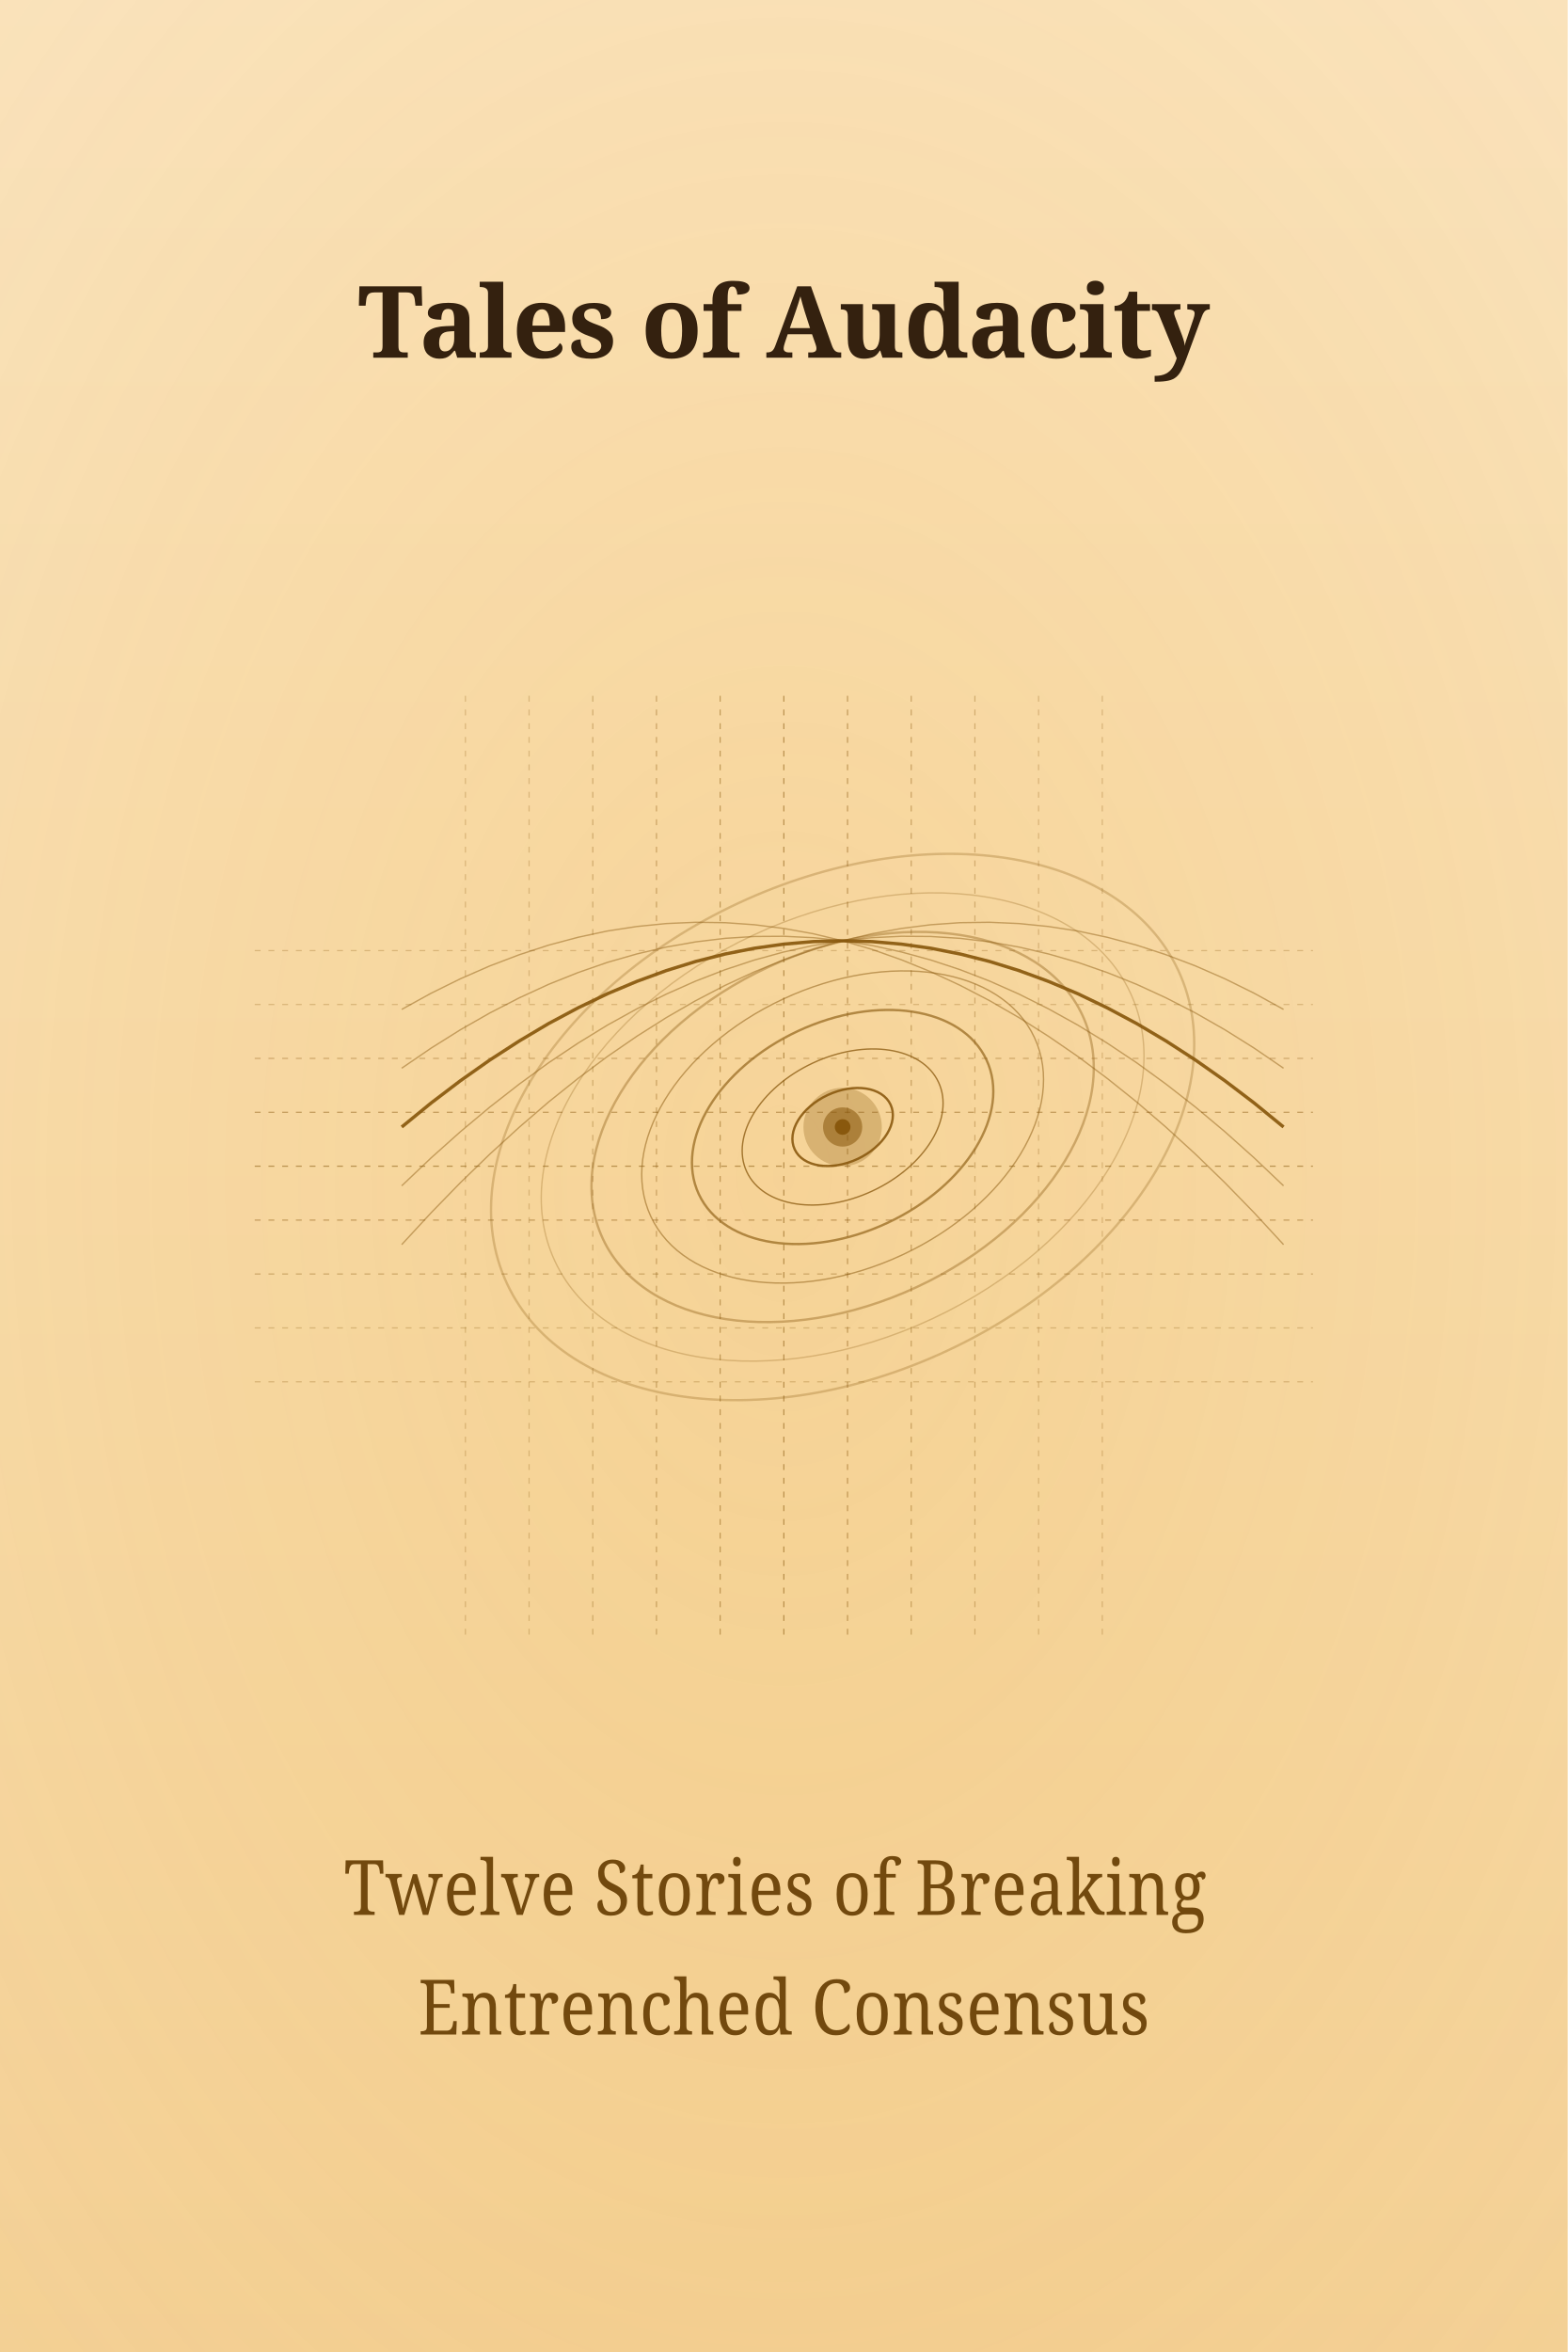
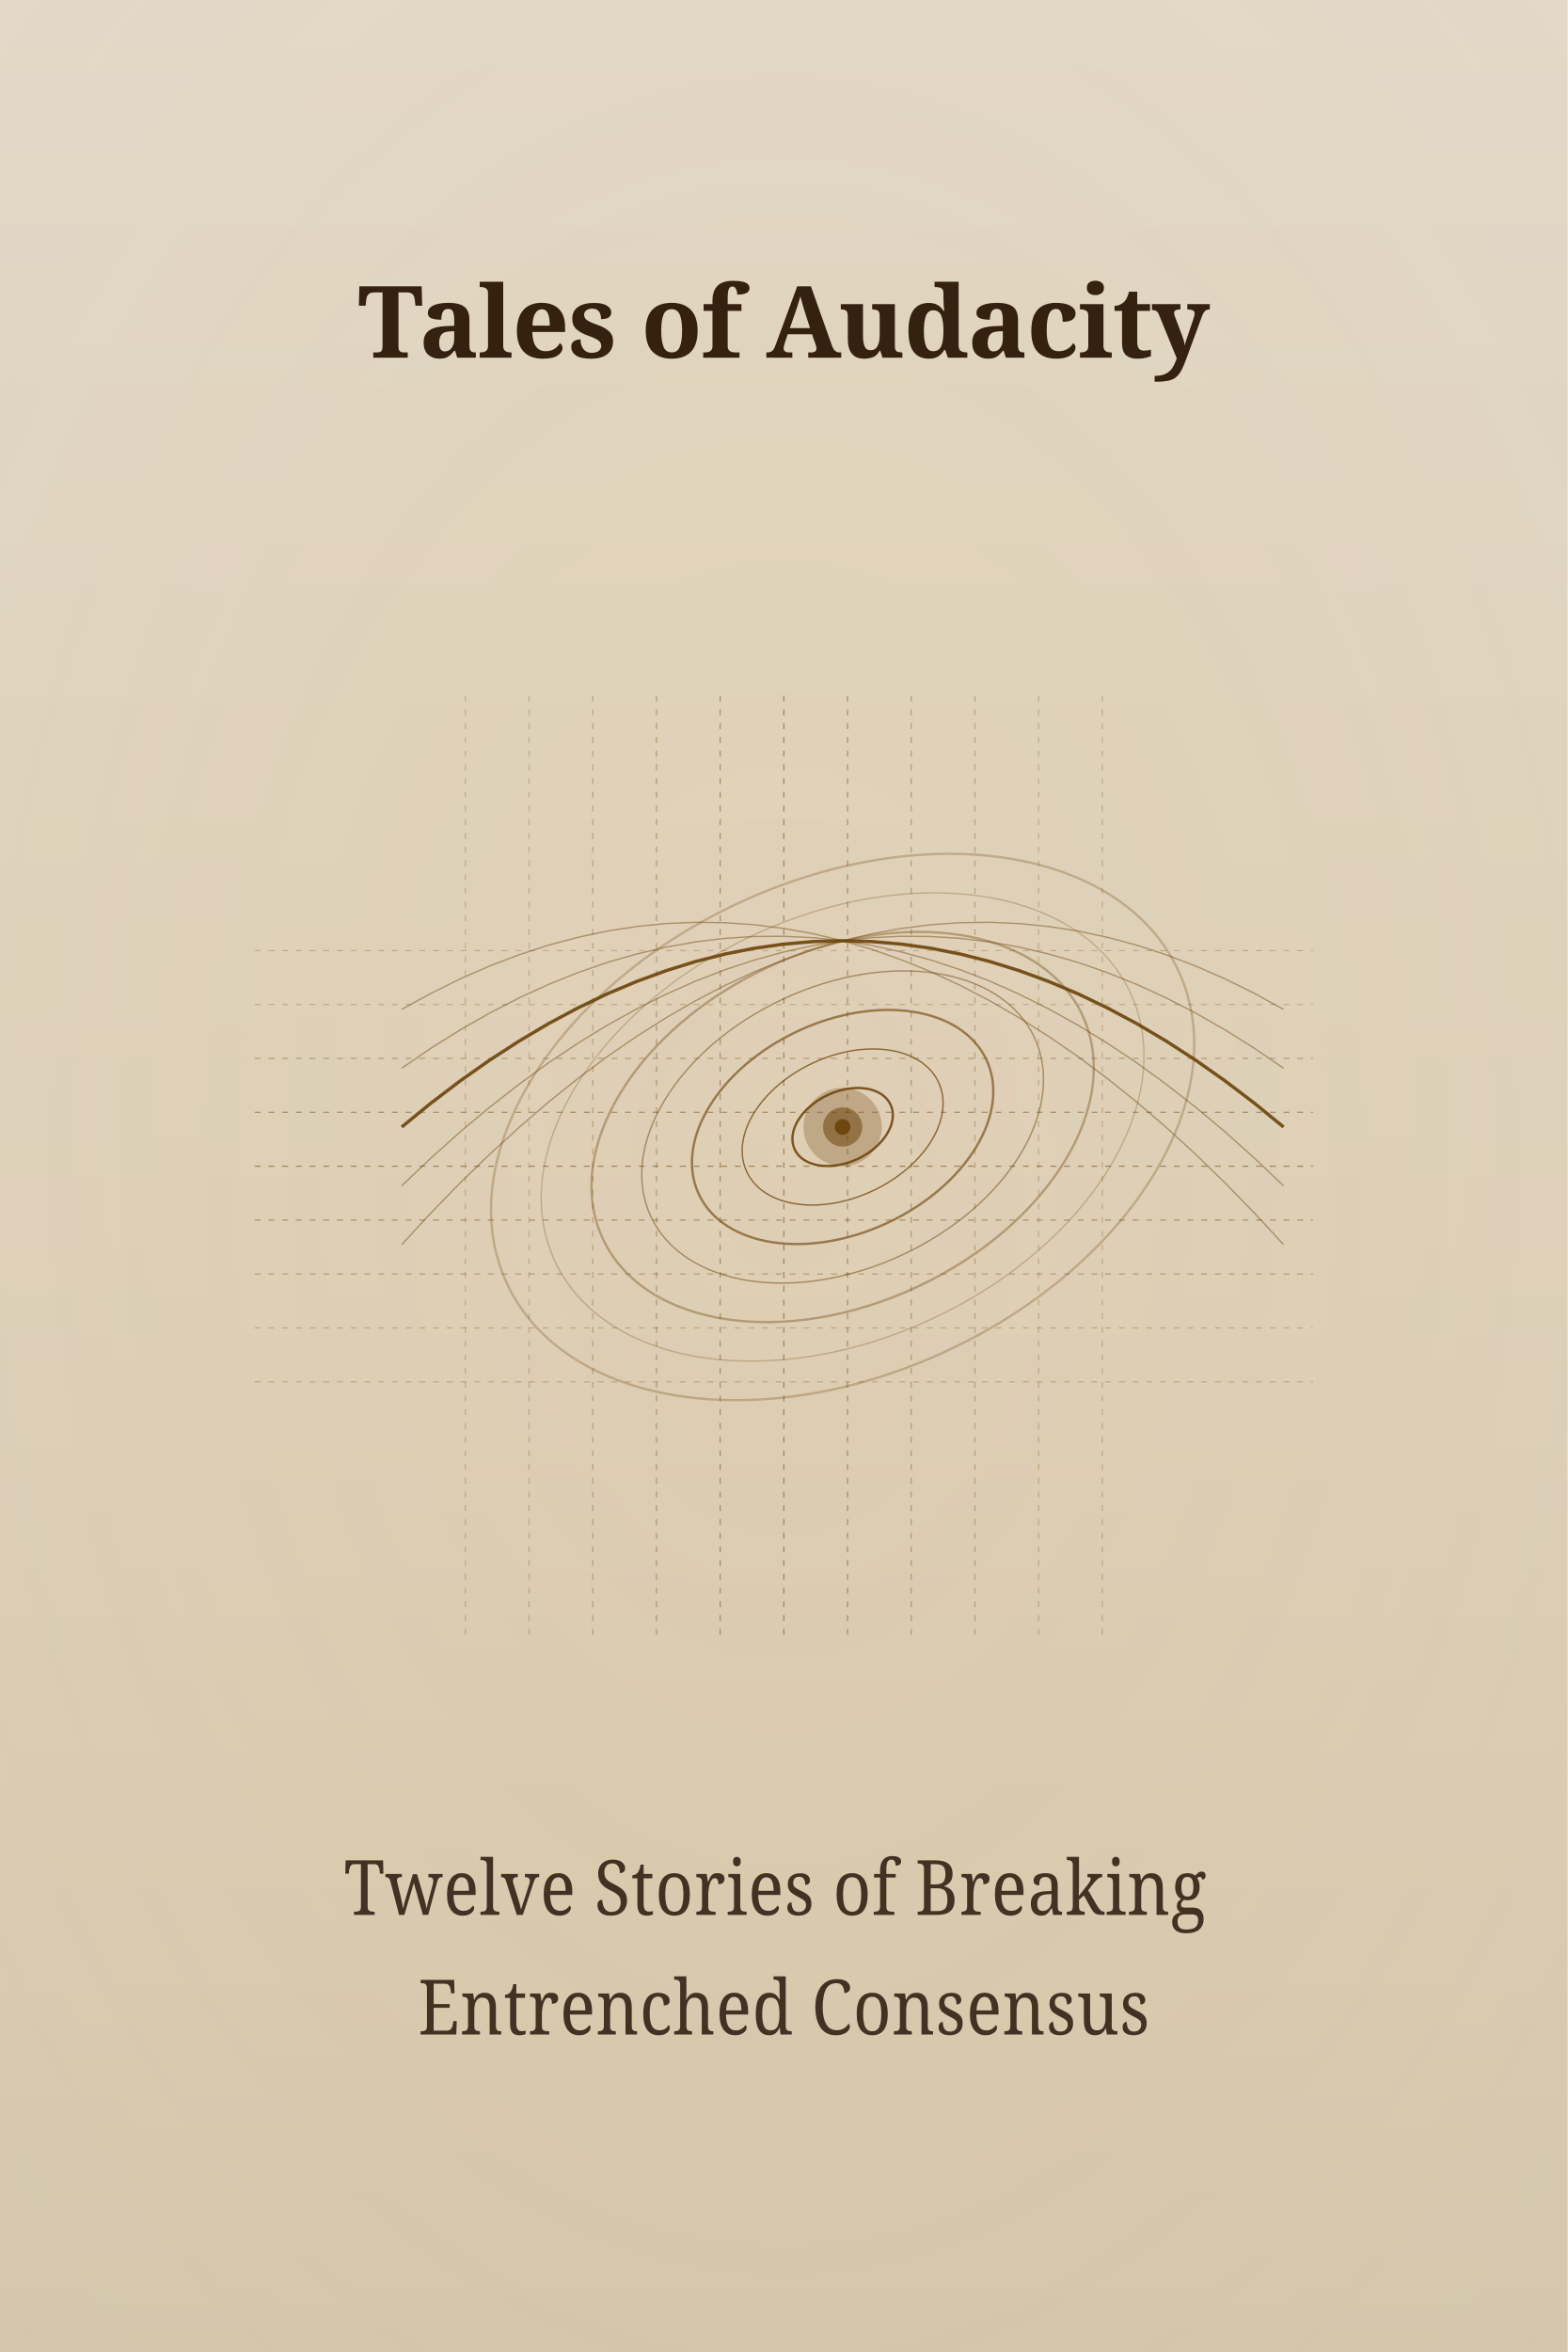
<svg xmlns="http://www.w3.org/2000/svg" viewBox="0 0 1600 2400" width="100%" height="100%">
  <defs>
    <linearGradient id="bg-tales-of-audacity" x1="0%" y1="0%" x2="0%" y2="100%">
-       <stop offset="0%" stop-color="#fae5c2" />
-       <stop offset="60%" stop-color="#f6dcae" />
-       <stop offset="100%" stop-color="#f3d29a" />
+       <stop offset="0%" stop-color="#e2d9c9" />
+       <stop offset="60%" stop-color="#dcd0bc" />
+       <stop offset="100%" stop-color="#d5c7ae" />
    </linearGradient>
    <radialGradient id="halo-tales-of-audacity" cx="50%" cy="50%" r="75%">
-       <stop offset="0%" stop-color="#f59e0b" stop-opacity="0.16" />
-       <stop offset="55%" stop-color="#f59e0b" stop-opacity="0.09" />
-       <stop offset="100%" stop-color="#f59e0b" stop-opacity="0.03" />
+       <stop offset="0%" stop-color="#f59e0b" stop-opacity="0.06" />
+       <stop offset="55%" stop-color="#f59e0b" stop-opacity="0.03" />
+       <stop offset="100%" stop-color="#f59e0b" stop-opacity="0.00" />
    </radialGradient>
  </defs>
  <rect width="1600" height="2400" fill="url(#bg-tales-of-audacity)" />
  <rect width="1600" height="2400" fill="url(#halo-tales-of-audacity)" />
  <g text-anchor="middle">
    <text x="800" y="365" font-family="'Literata', Georgia, serif" font-size="102" font-weight="700" letter-spacing="-0.01em" fill="#34210f">Tales of Audacity</text>
  </g>
  <g class="emblem-audacity" transform="translate(0, -210)">
-     <line x1="260" y1="1180" x2="1340" y2="1180" stroke="#89580d" stroke-width="1.2" opacity="0.28" stroke-dasharray="6,8" />
-     <line x1="260" y1="1235" x2="1340" y2="1235" stroke="#89580d" stroke-width="1.2" opacity="0.28" stroke-dasharray="6,8" />
-     <line x1="260" y1="1290" x2="1340" y2="1290" stroke="#89580d" stroke-width="1.2" opacity="0.37" stroke-dasharray="6,8" />
-     <line x1="260" y1="1345" x2="1340" y2="1345" stroke="#89580d" stroke-width="1.2" opacity="0.46" stroke-dasharray="6,8" />
-     <line x1="260" y1="1400" x2="1340" y2="1400" stroke="#89580d" stroke-width="1.2" opacity="0.55" stroke-dasharray="6,8" />
-     <line x1="260" y1="1455" x2="1340" y2="1455" stroke="#89580d" stroke-width="1.2" opacity="0.46" stroke-dasharray="6,8" />
-     <line x1="260" y1="1510" x2="1340" y2="1510" stroke="#89580d" stroke-width="1.2" opacity="0.37" stroke-dasharray="6,8" />
-     <line x1="260" y1="1565" x2="1340" y2="1565" stroke="#89580d" stroke-width="1.2" opacity="0.28" stroke-dasharray="6,8" />
-     <line x1="260" y1="1620" x2="1340" y2="1620" stroke="#89580d" stroke-width="1.2" opacity="0.28" stroke-dasharray="6,8" />
-     <line x1="475" y1="920" x2="475" y2="1880" stroke="#89580d" stroke-width="1.2" opacity="0.28" stroke-dasharray="6,8" />
-     <line x1="540" y1="920" x2="540" y2="1880" stroke="#89580d" stroke-width="1.2" opacity="0.28" stroke-dasharray="6,8" />
-     <line x1="605" y1="920" x2="605" y2="1880" stroke="#89580d" stroke-width="1.2" opacity="0.34" stroke-dasharray="6,8" />
-     <line x1="670" y1="920" x2="670" y2="1880" stroke="#89580d" stroke-width="1.2" opacity="0.41" stroke-dasharray="6,8" />
-     <line x1="735" y1="920" x2="735" y2="1880" stroke="#89580d" stroke-width="1.2" opacity="0.48" stroke-dasharray="6,8" />
-     <line x1="800" y1="920" x2="800" y2="1880" stroke="#89580d" stroke-width="1.2" opacity="0.55" stroke-dasharray="6,8" />
-     <line x1="865" y1="920" x2="865" y2="1880" stroke="#89580d" stroke-width="1.2" opacity="0.48" stroke-dasharray="6,8" />
-     <line x1="930" y1="920" x2="930" y2="1880" stroke="#89580d" stroke-width="1.2" opacity="0.41" stroke-dasharray="6,8" />
-     <line x1="995" y1="920" x2="995" y2="1880" stroke="#89580d" stroke-width="1.2" opacity="0.34" stroke-dasharray="6,8" />
-     <line x1="1060" y1="920" x2="1060" y2="1880" stroke="#89580d" stroke-width="1.2" opacity="0.28" stroke-dasharray="6,8" />
-     <line x1="1125" y1="920" x2="1125" y2="1880" stroke="#89580d" stroke-width="1.2" opacity="0.28" stroke-dasharray="6,8" />
-     <ellipse cx="860" cy="1360" rx="54" ry="36" stroke="#89580d" stroke-width="2.4" fill="none" opacity="0.89" transform="rotate(-25 860 1360)" />
-     <ellipse cx="860" cy="1360" rx="108" ry="72" stroke="#89580d" stroke-width="1.4" fill="none" opacity="0.76" transform="rotate(-25 860 1360)" />
-     <ellipse cx="860" cy="1360" rx="162" ry="108" stroke="#89580d" stroke-width="2.4" fill="none" opacity="0.63" transform="rotate(-25 860 1360)" />
-     <ellipse cx="860" cy="1360" rx="216" ry="144" stroke="#89580d" stroke-width="1.4" fill="none" opacity="0.51" transform="rotate(-25 860 1360)" />
-     <ellipse cx="860" cy="1360" rx="270" ry="180" stroke="#89580d" stroke-width="2.4" fill="none" opacity="0.38" transform="rotate(-25 860 1360)" />
-     <ellipse cx="860" cy="1360" rx="324" ry="216" stroke="#89580d" stroke-width="1.4" fill="none" opacity="0.28" transform="rotate(-25 860 1360)" />
-     <ellipse cx="860" cy="1360" rx="378" ry="252" stroke="#89580d" stroke-width="2.4" fill="none" opacity="0.28" transform="rotate(-25 860 1360)" />
-     <path d="M 410.0,1480.0 L 440.0,1447.5 L 470.0,1416.7 L 500.0,1387.6 L 530.0,1360.2 L 560.0,1334.4 L 590.0,1310.4 L 620.0,1288.0 L 650.0,1267.4 L 680.0,1248.4 L 710.0,1231.1 L 740.0,1215.5 L 770.0,1201.6 L 800.0,1189.4 L 830.0,1178.8 L 860.0,1170.0 L 890.0,1162.8 L 920.0,1157.4 L 950.0,1153.6 L 980.0,1151.5 L 1010.0,1151.1 L 1040.0,1152.4 L 1070.0,1155.4 L 1100.0,1160.0 L 1130.0,1166.4 L 1160.0,1174.4 L 1190.0,1184.2 L 1220.0,1195.6 L 1250.0,1208.7 L 1280.0,1223.5 L 1310.0,1240.0" stroke="#89580d" stroke-width="1.4" fill="none" opacity="0.46" />
-     <path d="M 410.0,1420.0 L 440.0,1391.5 L 470.0,1364.7 L 500.0,1339.6 L 530.0,1316.2 L 560.0,1294.4 L 590.0,1274.4 L 620.0,1256.0 L 650.0,1239.4 L 680.0,1224.4 L 710.0,1211.1 L 740.0,1199.5 L 770.0,1189.6 L 800.0,1181.4 L 830.0,1174.8 L 860.0,1170.0 L 890.0,1166.8 L 920.0,1165.4 L 950.0,1165.6 L 980.0,1167.5 L 1010.0,1171.1 L 1040.0,1176.4 L 1070.0,1183.4 L 1100.0,1192.0 L 1130.0,1202.4 L 1160.0,1214.4 L 1190.0,1228.2 L 1220.0,1243.6 L 1250.0,1260.7 L 1280.0,1279.5 L 1310.0,1300.0" stroke="#89580d" stroke-width="1.4" fill="none" opacity="0.46" />
-     <path d="M 410.0,1360.0 L 440.0,1335.5 L 470.0,1312.7 L 500.0,1291.6 L 530.0,1272.2 L 560.0,1254.4 L 590.0,1238.4 L 620.0,1224.0 L 650.0,1211.4 L 680.0,1200.4 L 710.0,1191.1 L 740.0,1183.5 L 770.0,1177.6 L 800.0,1173.4 L 830.0,1170.8 L 860.0,1170.0 L 890.0,1170.8 L 920.0,1173.4 L 950.0,1177.6 L 980.0,1183.5 L 1010.0,1191.1 L 1040.0,1200.4 L 1070.0,1211.4 L 1100.0,1224.0 L 1130.0,1238.4 L 1160.0,1254.4 L 1190.0,1272.2 L 1220.0,1291.6 L 1250.0,1312.7 L 1280.0,1335.5 L 1310.0,1360.0" stroke="#89580d" stroke-width="3.4" fill="none" opacity="0.92" />
-     <path d="M 410.0,1300.0 L 440.0,1279.5 L 470.0,1260.7 L 500.0,1243.6 L 530.0,1228.2 L 560.0,1214.4 L 590.0,1202.4 L 620.0,1192.0 L 650.0,1183.4 L 680.0,1176.4 L 710.0,1171.1 L 740.0,1167.5 L 770.0,1165.6 L 800.0,1165.4 L 830.0,1166.8 L 860.0,1170.0 L 890.0,1174.8 L 920.0,1181.4 L 950.0,1189.6 L 980.0,1199.5 L 1010.0,1211.1 L 1040.0,1224.4 L 1070.0,1239.4 L 1100.0,1256.0 L 1130.0,1274.4 L 1160.0,1294.4 L 1190.0,1316.2 L 1220.0,1339.6 L 1250.0,1364.7 L 1280.0,1391.5 L 1310.0,1420.0" stroke="#89580d" stroke-width="1.4" fill="none" opacity="0.46" />
-     <path d="M 410.0,1240.0 L 440.0,1223.5 L 470.0,1208.7 L 500.0,1195.6 L 530.0,1184.2 L 560.0,1174.4 L 590.0,1166.4 L 620.0,1160.0 L 650.0,1155.4 L 680.0,1152.4 L 710.0,1151.1 L 740.0,1151.5 L 770.0,1153.6 L 800.0,1157.4 L 830.0,1162.8 L 860.0,1170.0 L 890.0,1178.8 L 920.0,1189.4 L 950.0,1201.6 L 980.0,1215.5 L 1010.0,1231.1 L 1040.0,1248.4 L 1070.0,1267.4 L 1100.0,1288.0 L 1130.0,1310.4 L 1160.0,1334.4 L 1190.0,1360.2 L 1220.0,1387.6 L 1250.0,1416.7 L 1280.0,1447.5 L 1310.0,1480.0" stroke="#89580d" stroke-width="1.4" fill="none" opacity="0.46" />
-     <circle cx="860" cy="1360" r="40" fill="#89580d" opacity="0.28" />
-     <circle cx="860" cy="1360" r="20" fill="#89580d" opacity="0.55" />
-     <circle cx="860" cy="1360" r="8" fill="#89580d" />
+     <line x1="260" y1="1180" x2="1340" y2="1180" stroke="#6e460e" stroke-width="1.2" opacity="0.28" stroke-dasharray="6,8" />
+     <line x1="260" y1="1235" x2="1340" y2="1235" stroke="#6e460e" stroke-width="1.2" opacity="0.28" stroke-dasharray="6,8" />
+     <line x1="260" y1="1290" x2="1340" y2="1290" stroke="#6e460e" stroke-width="1.2" opacity="0.37" stroke-dasharray="6,8" />
+     <line x1="260" y1="1345" x2="1340" y2="1345" stroke="#6e460e" stroke-width="1.2" opacity="0.46" stroke-dasharray="6,8" />
+     <line x1="260" y1="1400" x2="1340" y2="1400" stroke="#6e460e" stroke-width="1.2" opacity="0.55" stroke-dasharray="6,8" />
+     <line x1="260" y1="1455" x2="1340" y2="1455" stroke="#6e460e" stroke-width="1.2" opacity="0.46" stroke-dasharray="6,8" />
+     <line x1="260" y1="1510" x2="1340" y2="1510" stroke="#6e460e" stroke-width="1.2" opacity="0.37" stroke-dasharray="6,8" />
+     <line x1="260" y1="1565" x2="1340" y2="1565" stroke="#6e460e" stroke-width="1.2" opacity="0.28" stroke-dasharray="6,8" />
+     <line x1="260" y1="1620" x2="1340" y2="1620" stroke="#6e460e" stroke-width="1.2" opacity="0.28" stroke-dasharray="6,8" />
+     <line x1="475" y1="920" x2="475" y2="1880" stroke="#6e460e" stroke-width="1.2" opacity="0.28" stroke-dasharray="6,8" />
+     <line x1="540" y1="920" x2="540" y2="1880" stroke="#6e460e" stroke-width="1.2" opacity="0.28" stroke-dasharray="6,8" />
+     <line x1="605" y1="920" x2="605" y2="1880" stroke="#6e460e" stroke-width="1.2" opacity="0.34" stroke-dasharray="6,8" />
+     <line x1="670" y1="920" x2="670" y2="1880" stroke="#6e460e" stroke-width="1.2" opacity="0.41" stroke-dasharray="6,8" />
+     <line x1="735" y1="920" x2="735" y2="1880" stroke="#6e460e" stroke-width="1.2" opacity="0.48" stroke-dasharray="6,8" />
+     <line x1="800" y1="920" x2="800" y2="1880" stroke="#6e460e" stroke-width="1.2" opacity="0.55" stroke-dasharray="6,8" />
+     <line x1="865" y1="920" x2="865" y2="1880" stroke="#6e460e" stroke-width="1.2" opacity="0.48" stroke-dasharray="6,8" />
+     <line x1="930" y1="920" x2="930" y2="1880" stroke="#6e460e" stroke-width="1.2" opacity="0.41" stroke-dasharray="6,8" />
+     <line x1="995" y1="920" x2="995" y2="1880" stroke="#6e460e" stroke-width="1.2" opacity="0.34" stroke-dasharray="6,8" />
+     <line x1="1060" y1="920" x2="1060" y2="1880" stroke="#6e460e" stroke-width="1.2" opacity="0.28" stroke-dasharray="6,8" />
+     <line x1="1125" y1="920" x2="1125" y2="1880" stroke="#6e460e" stroke-width="1.2" opacity="0.28" stroke-dasharray="6,8" />
+     <ellipse cx="860" cy="1360" rx="54" ry="36" stroke="#6e460e" stroke-width="2.4" fill="none" opacity="0.89" transform="rotate(-25 860 1360)" />
+     <ellipse cx="860" cy="1360" rx="108" ry="72" stroke="#6e460e" stroke-width="1.4" fill="none" opacity="0.76" transform="rotate(-25 860 1360)" />
+     <ellipse cx="860" cy="1360" rx="162" ry="108" stroke="#6e460e" stroke-width="2.4" fill="none" opacity="0.63" transform="rotate(-25 860 1360)" />
+     <ellipse cx="860" cy="1360" rx="216" ry="144" stroke="#6e460e" stroke-width="1.4" fill="none" opacity="0.51" transform="rotate(-25 860 1360)" />
+     <ellipse cx="860" cy="1360" rx="270" ry="180" stroke="#6e460e" stroke-width="2.4" fill="none" opacity="0.38" transform="rotate(-25 860 1360)" />
+     <ellipse cx="860" cy="1360" rx="324" ry="216" stroke="#6e460e" stroke-width="1.4" fill="none" opacity="0.28" transform="rotate(-25 860 1360)" />
+     <ellipse cx="860" cy="1360" rx="378" ry="252" stroke="#6e460e" stroke-width="2.4" fill="none" opacity="0.28" transform="rotate(-25 860 1360)" />
+     <path d="M 410.0,1480.0 L 440.0,1447.5 L 470.0,1416.7 L 500.0,1387.6 L 530.0,1360.2 L 560.0,1334.4 L 590.0,1310.4 L 620.0,1288.0 L 650.0,1267.4 L 680.0,1248.4 L 710.0,1231.1 L 740.0,1215.5 L 770.0,1201.6 L 800.0,1189.4 L 830.0,1178.8 L 860.0,1170.0 L 890.0,1162.8 L 920.0,1157.4 L 950.0,1153.6 L 980.0,1151.5 L 1010.0,1151.1 L 1040.0,1152.4 L 1070.0,1155.4 L 1100.0,1160.0 L 1130.0,1166.4 L 1160.0,1174.4 L 1190.0,1184.2 L 1220.0,1195.6 L 1250.0,1208.7 L 1280.0,1223.5 L 1310.0,1240.0" stroke="#6e460e" stroke-width="1.4" fill="none" opacity="0.46" />
+     <path d="M 410.0,1420.0 L 440.0,1391.5 L 470.0,1364.7 L 500.0,1339.6 L 530.0,1316.2 L 560.0,1294.4 L 590.0,1274.4 L 620.0,1256.0 L 650.0,1239.4 L 680.0,1224.4 L 710.0,1211.1 L 740.0,1199.5 L 770.0,1189.6 L 800.0,1181.4 L 830.0,1174.8 L 860.0,1170.0 L 890.0,1166.8 L 920.0,1165.4 L 950.0,1165.6 L 980.0,1167.5 L 1010.0,1171.1 L 1040.0,1176.4 L 1070.0,1183.4 L 1100.0,1192.0 L 1130.0,1202.4 L 1160.0,1214.4 L 1190.0,1228.2 L 1220.0,1243.6 L 1250.0,1260.7 L 1280.0,1279.5 L 1310.0,1300.0" stroke="#6e460e" stroke-width="1.4" fill="none" opacity="0.46" />
+     <path d="M 410.0,1360.0 L 440.0,1335.5 L 470.0,1312.7 L 500.0,1291.6 L 530.0,1272.2 L 560.0,1254.4 L 590.0,1238.4 L 620.0,1224.0 L 650.0,1211.4 L 680.0,1200.4 L 710.0,1191.1 L 740.0,1183.5 L 770.0,1177.6 L 800.0,1173.4 L 830.0,1170.8 L 860.0,1170.0 L 890.0,1170.8 L 920.0,1173.4 L 950.0,1177.6 L 980.0,1183.5 L 1010.0,1191.1 L 1040.0,1200.4 L 1070.0,1211.4 L 1100.0,1224.0 L 1130.0,1238.4 L 1160.0,1254.4 L 1190.0,1272.2 L 1220.0,1291.6 L 1250.0,1312.7 L 1280.0,1335.5 L 1310.0,1360.0" stroke="#6e460e" stroke-width="3.4" fill="none" opacity="0.92" />
+     <path d="M 410.0,1300.0 L 440.0,1279.5 L 470.0,1260.7 L 500.0,1243.6 L 530.0,1228.2 L 560.0,1214.4 L 590.0,1202.4 L 620.0,1192.0 L 650.0,1183.4 L 680.0,1176.4 L 710.0,1171.1 L 740.0,1167.5 L 770.0,1165.6 L 800.0,1165.4 L 830.0,1166.8 L 860.0,1170.0 L 890.0,1174.8 L 920.0,1181.4 L 950.0,1189.6 L 980.0,1199.5 L 1010.0,1211.1 L 1040.0,1224.4 L 1070.0,1239.4 L 1100.0,1256.0 L 1130.0,1274.4 L 1160.0,1294.4 L 1190.0,1316.2 L 1220.0,1339.6 L 1250.0,1364.7 L 1280.0,1391.5 L 1310.0,1420.0" stroke="#6e460e" stroke-width="1.4" fill="none" opacity="0.46" />
+     <path d="M 410.0,1240.0 L 440.0,1223.5 L 470.0,1208.7 L 500.0,1195.6 L 530.0,1184.2 L 560.0,1174.4 L 590.0,1166.4 L 620.0,1160.0 L 650.0,1155.4 L 680.0,1152.4 L 710.0,1151.1 L 740.0,1151.5 L 770.0,1153.6 L 800.0,1157.4 L 830.0,1162.8 L 860.0,1170.0 L 890.0,1178.8 L 920.0,1189.4 L 950.0,1201.6 L 980.0,1215.5 L 1010.0,1231.1 L 1040.0,1248.4 L 1070.0,1267.4 L 1100.0,1288.0 L 1130.0,1310.4 L 1160.0,1334.4 L 1190.0,1360.2 L 1220.0,1387.6 L 1250.0,1416.7 L 1280.0,1447.5 L 1310.0,1480.0" stroke="#6e460e" stroke-width="1.4" fill="none" opacity="0.46" />
+     <circle cx="860" cy="1360" r="40" fill="#6e460e" opacity="0.28" />
+     <circle cx="860" cy="1360" r="20" fill="#6e460e" opacity="0.55" />
+     <circle cx="860" cy="1360" r="8" fill="#6e460e" />
  </g>
  <g text-anchor="middle" transform="translate(800, 0) scale(0.87, 1) translate(-800, 0)">
-     <text x="800" y="1954" font-family="'Literata', Georgia, serif" font-size="78" font-weight="400" letter-spacing="0.01em" fill="#72490e">
+     <text x="800" y="1954" font-family="'Literata', Georgia, serif" font-size="78" font-weight="400" letter-spacing="0.01em" fill="#413223">
      <tspan x="800" dy="0">Twelve Stories of Breaking</tspan>
      <tspan x="800" dy="122">Entrenched Consensus</tspan>
    </text>
  </g>
</svg>
